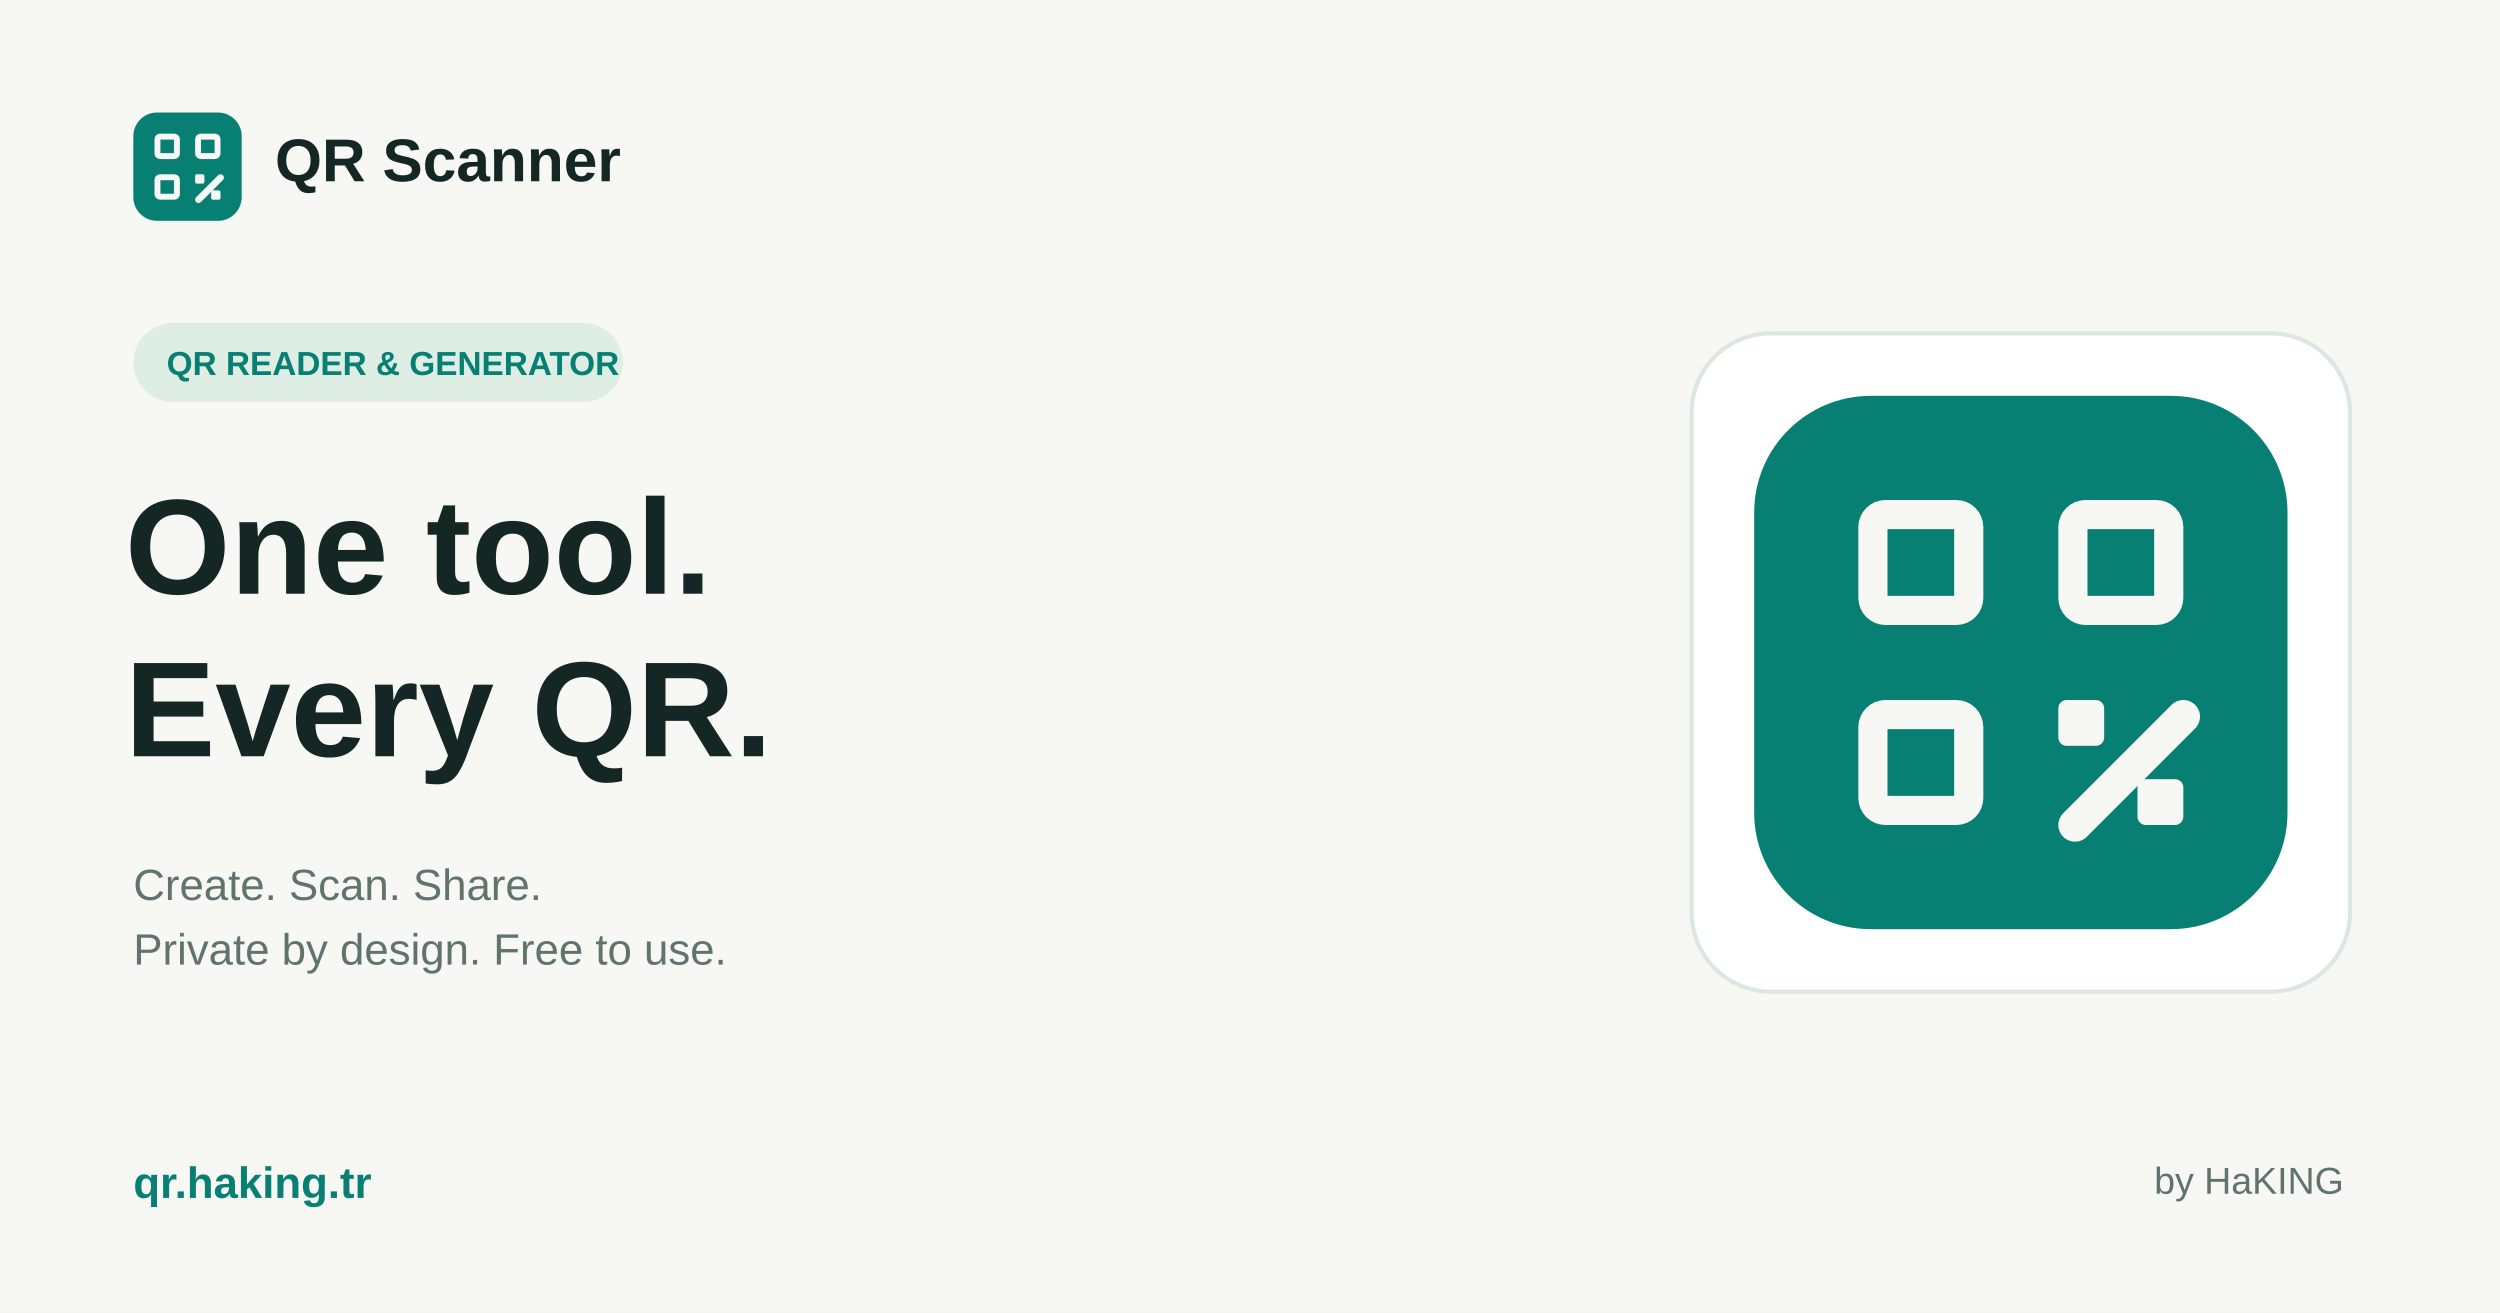
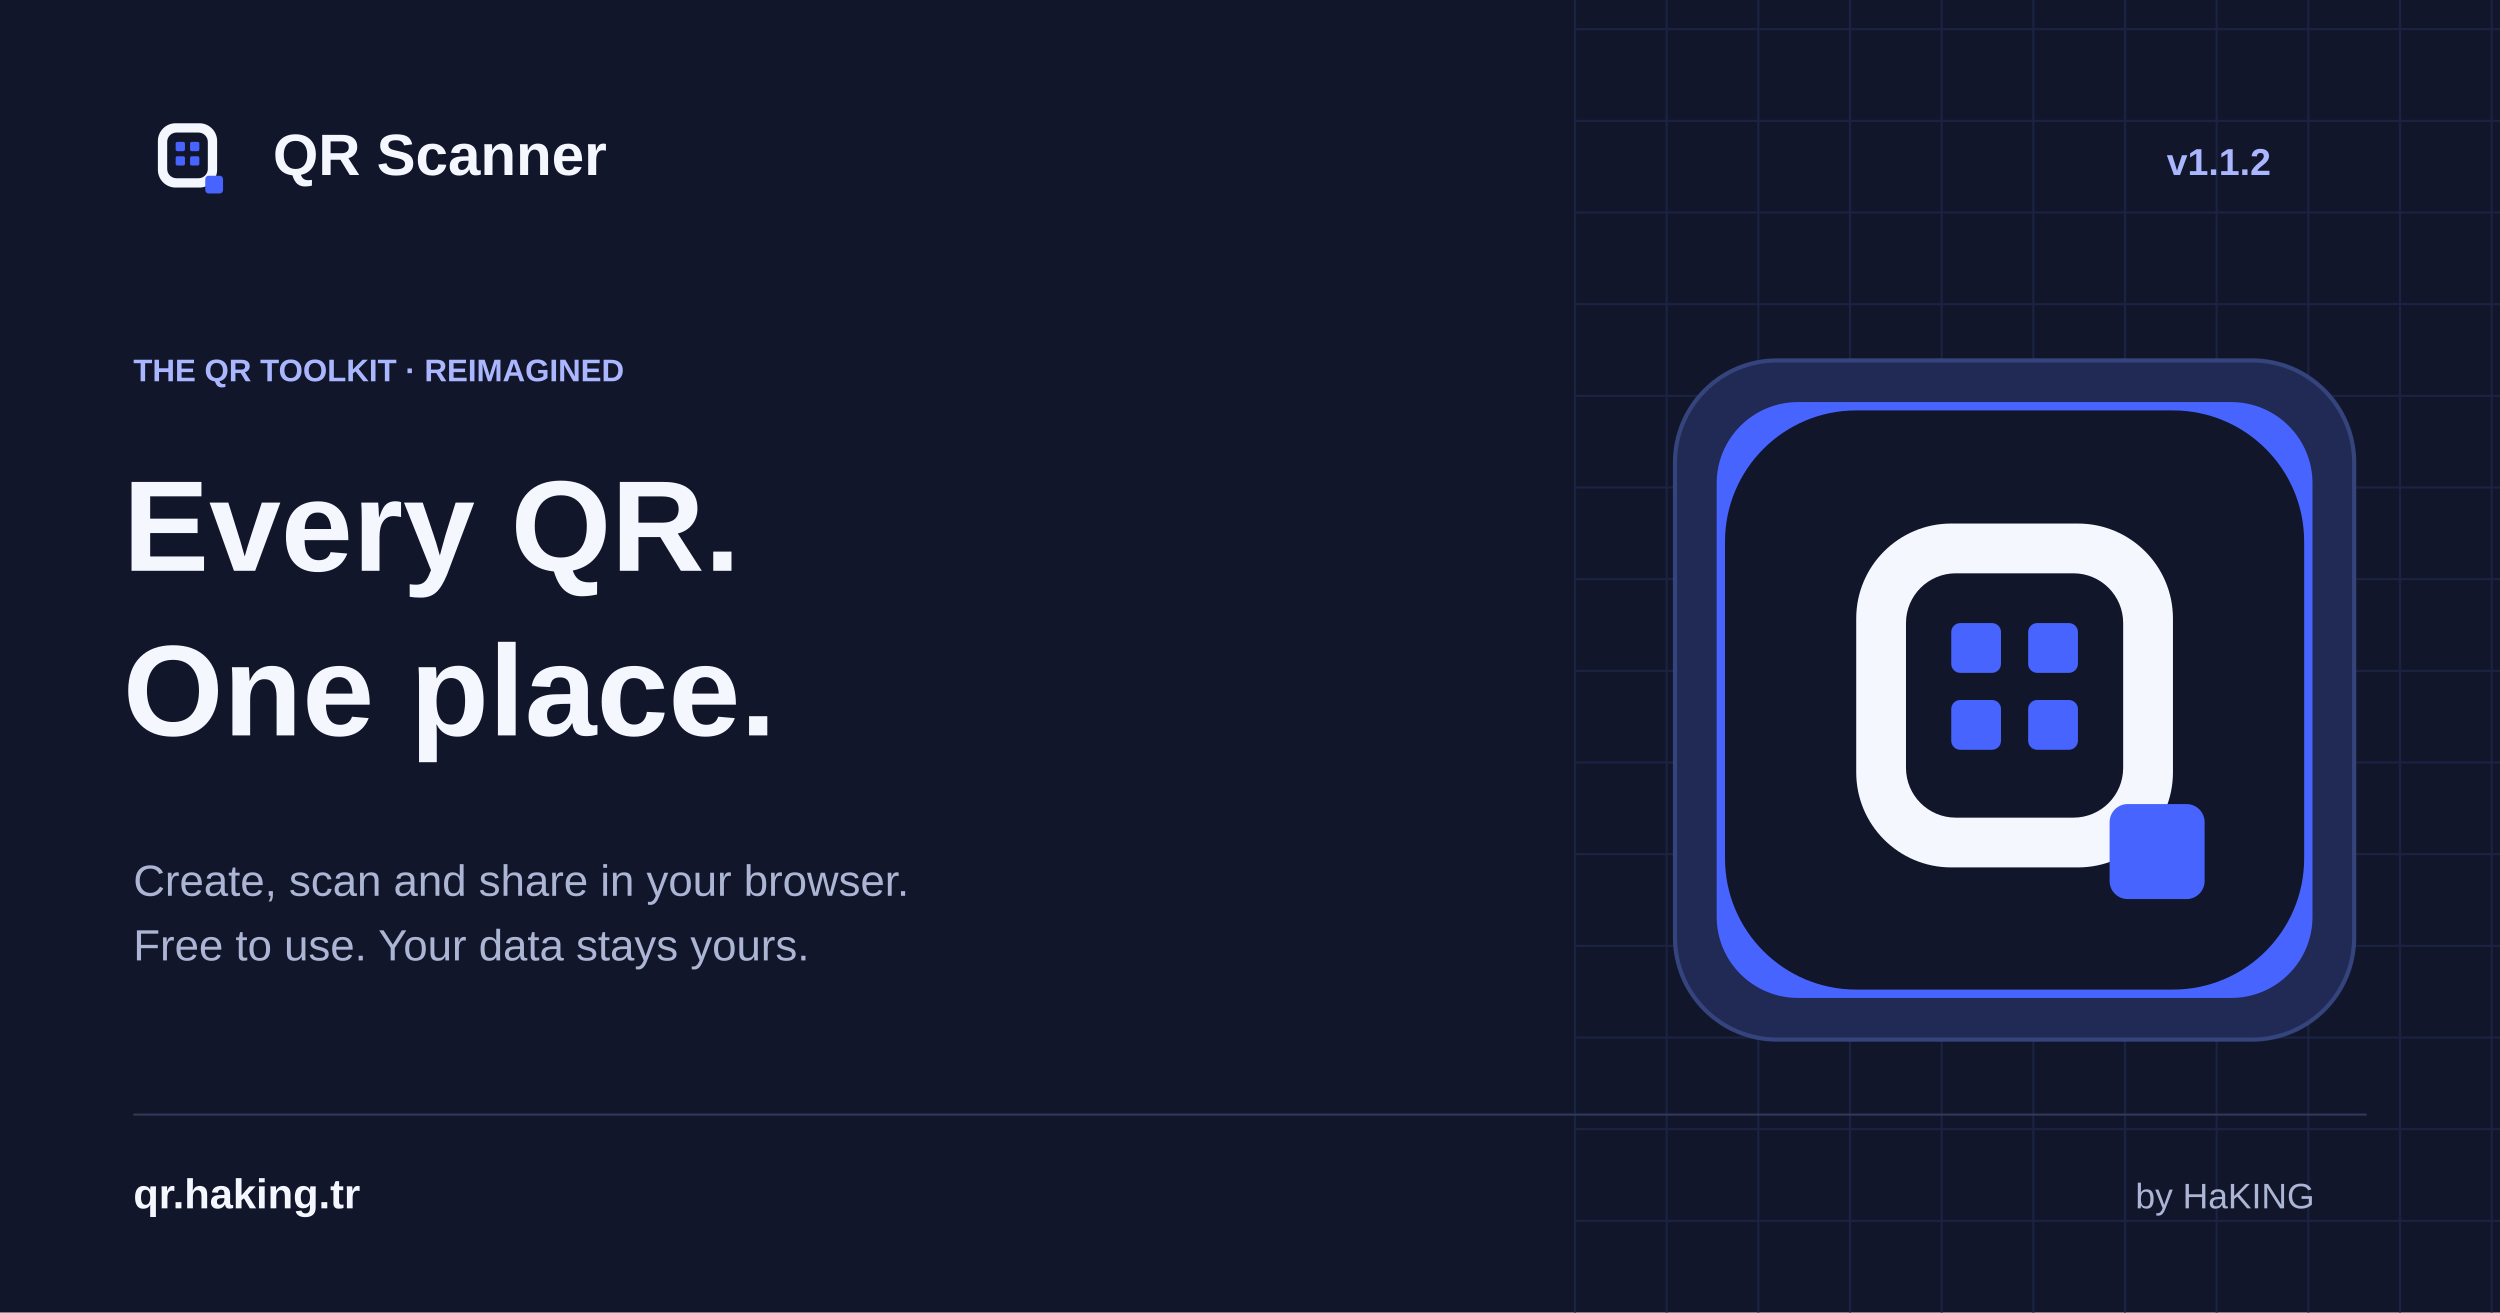
<svg xmlns="http://www.w3.org/2000/svg" width="1200" height="630" viewBox="0 0 1200 630">
-   <rect width="100%" height="100%" fill="#f7f8f4" />
-   <g transform="translate(64 54) scale(.40625)">
-     <rect width="128" height="128" rx="28" fill="#087f73" />
-     <g fill="none" stroke="#f7f8f4" stroke-width="7">
-       <rect x="28.5" y="28.5" width="23" height="23" rx="3" />
-       <rect x="76.5" y="28.5" width="23" height="23" rx="3" />
-       <rect x="28.5" y="76.5" width="23" height="23" rx="3" />
+   <rect width="1200" height="630" fill="#11162b" />
+   <path d="M756 0v630" stroke="#1b2342" />
+   <path d="M800 0v630" stroke="#1b2342" />
+   <path d="M844 0v630" stroke="#1b2342" />
+   <path d="M888 0v630" stroke="#1b2342" />
+   <path d="M932 0v630" stroke="#1b2342" />
+   <path d="M976 0v630" stroke="#1b2342" />
+   <path d="M1020 0v630" stroke="#1b2342" />
+   <path d="M1064 0v630" stroke="#1b2342" />
+   <path d="M1108 0v630" stroke="#1b2342" />
+   <path d="M1152 0v630" stroke="#1b2342" />
+   <path d="M1196 0v630" stroke="#1b2342" />
+   <path d="M756 14h444" stroke="#1b2342" />
+   <path d="M756 58h444" stroke="#1b2342" />
+   <path d="M756 102h444" stroke="#1b2342" />
+   <path d="M756 146h444" stroke="#1b2342" />
+   <path d="M756 190h444" stroke="#1b2342" />
+   <path d="M756 234h444" stroke="#1b2342" />
+   <path d="M756 278h444" stroke="#1b2342" />
+   <path d="M756 322h444" stroke="#1b2342" />
+   <path d="M756 366h444" stroke="#1b2342" />
+   <path d="M756 410h444" stroke="#1b2342" />
+   <path d="M756 454h444" stroke="#1b2342" />
+   <path d="M756 498h444" stroke="#1b2342" />
+   <path d="M756 542h444" stroke="#1b2342" />
+   <path d="M756 586h444" stroke="#1b2342" />
+   <g transform="translate(64 49) scale(.40625)">
+     <rect width="128" height="128" rx="29" fill="#11162b" />
+     <rect x="29" y="25" width="70" height="76" rx="21" fill="#f5f7ff" />
+     <rect x="40" y="36" width="48" height="54" rx="11" fill="#11162b" />
+     <g fill="#4864ff">
+       <rect x="50" y="47" width="11" height="11" rx="2" />
+       <rect x="67" y="47" width="11" height="11" rx="2" />
+       <rect x="50" y="64" width="11" height="11" rx="2" />
+       <rect x="67" y="64" width="11" height="11" rx="2" />
+       <rect x="85" y="87" width="21" height="21" rx="4" />
    </g>
-     <g fill="#f7f8f4">
-       <rect x="73" y="73" width="11" height="11" rx="2" />
-       <rect x="92" y="92" width="11" height="11" rx="2" />
-     </g>
-     <path d="M77 103 103 77" stroke="#f7f8f4" stroke-width="8" stroke-linecap="round" />
  </g>
  <g font-family="Segoe UI, Arial, sans-serif">
-     <text x="132" y="87" fill="#142724" font-size="29" font-weight="700">QR Scanner</text>
-     <rect x="64" y="155" width="235" height="38" rx="19" fill="#deeee5" />
-     <text x="80" y="180" fill="#087f73" font-size="16" font-weight="700">QR READER &amp; GENERATOR</text>
-     <text x="60" y="285" fill="#142724" font-size="65" font-weight="700">One tool.</text>
-     <text x="60" y="363" fill="#142724" font-size="65" font-weight="700">Every QR.</text>
-     <text x="64" y="432" fill="#60746d" font-size="21">Create. Scan. Share.</text>
-     <text x="64" y="463" fill="#60746d" font-size="21">Private by design. Free to use.</text>
-     <text x="64" y="575" fill="#087f73" font-size="21" font-weight="700">qr.haking.tr</text>
-     <text x="1034" y="573" fill="#60746d" font-size="18">by HaKING</text>
+     <text x="131" y="84" fill="#f5f7ff" font-size="28" font-weight="700">QR Scanner</text>
+     <text x="1040" y="84" fill="#aab7ff" font-size="18" font-weight="700">v1.1.2</text>
+     <text x="64" y="183" fill="#aab7ff" font-size="15" font-weight="700">THE QR TOOLKIT · REIMAGINED</text>
+     <text x="59" y="274" fill="#f5f7ff" font-size="62" font-weight="700">Every QR.</text>
+     <text x="59" y="353" fill="#f5f7ff" font-size="62" font-weight="700">One place.</text>
+     <text x="64" y="430" fill="#acb6d4" font-size="21">Create, scan and share in your browser.</text>
+     <text x="64" y="461" fill="#acb6d4" font-size="21">Free to use. Your data stays yours.</text>
+     <text x="64" y="580" fill="#f5f7ff" font-size="20" font-weight="700">qr.haking.tr</text>
+     <text x="1025" y="580" fill="#acb6d4" font-size="17">by HaKING</text>
  </g>
-   <rect x="812" y="160" width="316" height="316" rx="38" fill="white" stroke="#dce7e0" stroke-width="2" />
-   <g transform="translate(842 190) scale(2)">
-     <rect width="128" height="128" rx="28" fill="#087f73" />
-     <g fill="none" stroke="#f7f8f4" stroke-width="7">
-       <rect x="28.5" y="28.5" width="23" height="23" rx="3" />
-       <rect x="76.5" y="28.5" width="23" height="23" rx="3" />
-       <rect x="28.5" y="76.5" width="23" height="23" rx="3" />
+   <rect x="804" y="173" width="326" height="326" rx="49" fill="#202a55" stroke="#35447d" stroke-width="2" />
+   <rect x="824" y="193" width="286" height="286" rx="39" fill="#4864ff" />
+   <g transform="translate(828 197) scale(2.171875)">
+     <rect width="128" height="128" rx="29" fill="#11162b" />
+     <rect x="29" y="25" width="70" height="76" rx="21" fill="#f5f7ff" />
+     <rect x="40" y="36" width="48" height="54" rx="11" fill="#11162b" />
+     <g fill="#4864ff">
+       <rect x="50" y="47" width="11" height="11" rx="2" />
+       <rect x="67" y="47" width="11" height="11" rx="2" />
+       <rect x="50" y="64" width="11" height="11" rx="2" />
+       <rect x="67" y="64" width="11" height="11" rx="2" />
+       <rect x="85" y="87" width="21" height="21" rx="4" />
    </g>
-     <g fill="#f7f8f4">
-       <rect x="73" y="73" width="11" height="11" rx="2" />
-       <rect x="92" y="92" width="11" height="11" rx="2" />
-     </g>
-     <path d="M77 103 103 77" stroke="#f7f8f4" stroke-width="8" stroke-linecap="round" />
  </g>
+   <path d="M64 535h1072" stroke="#303957" />
</svg>
